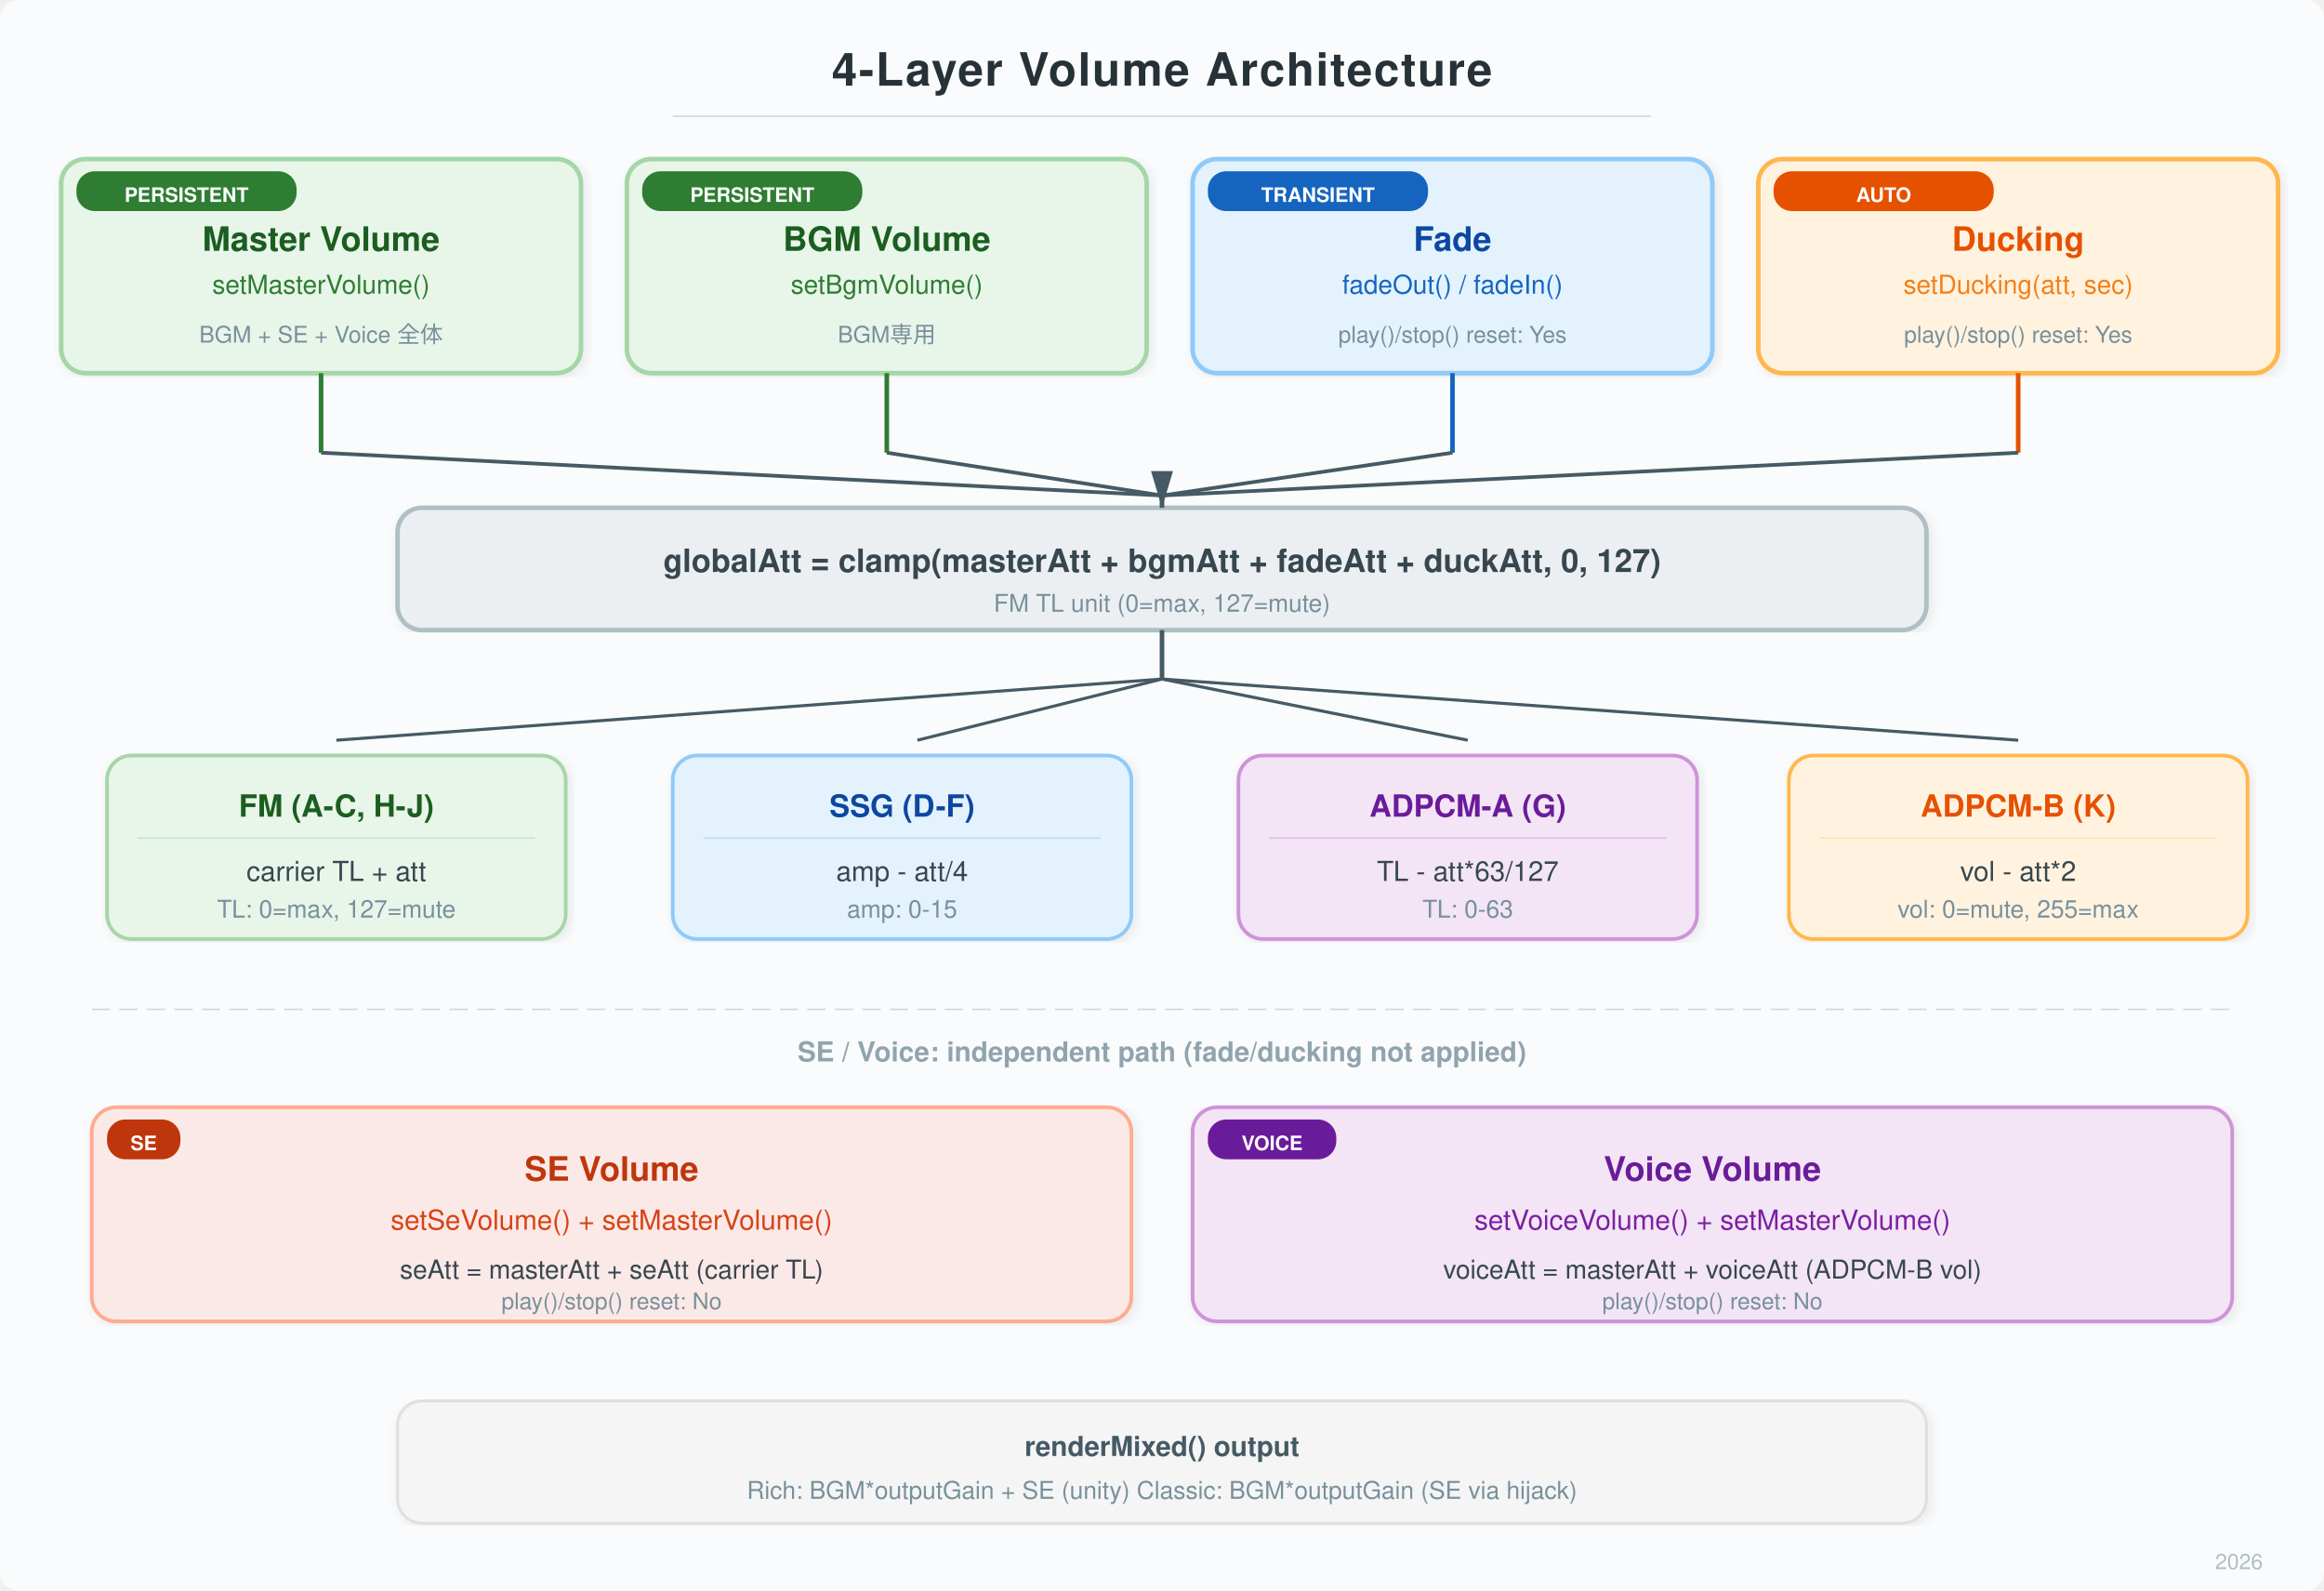
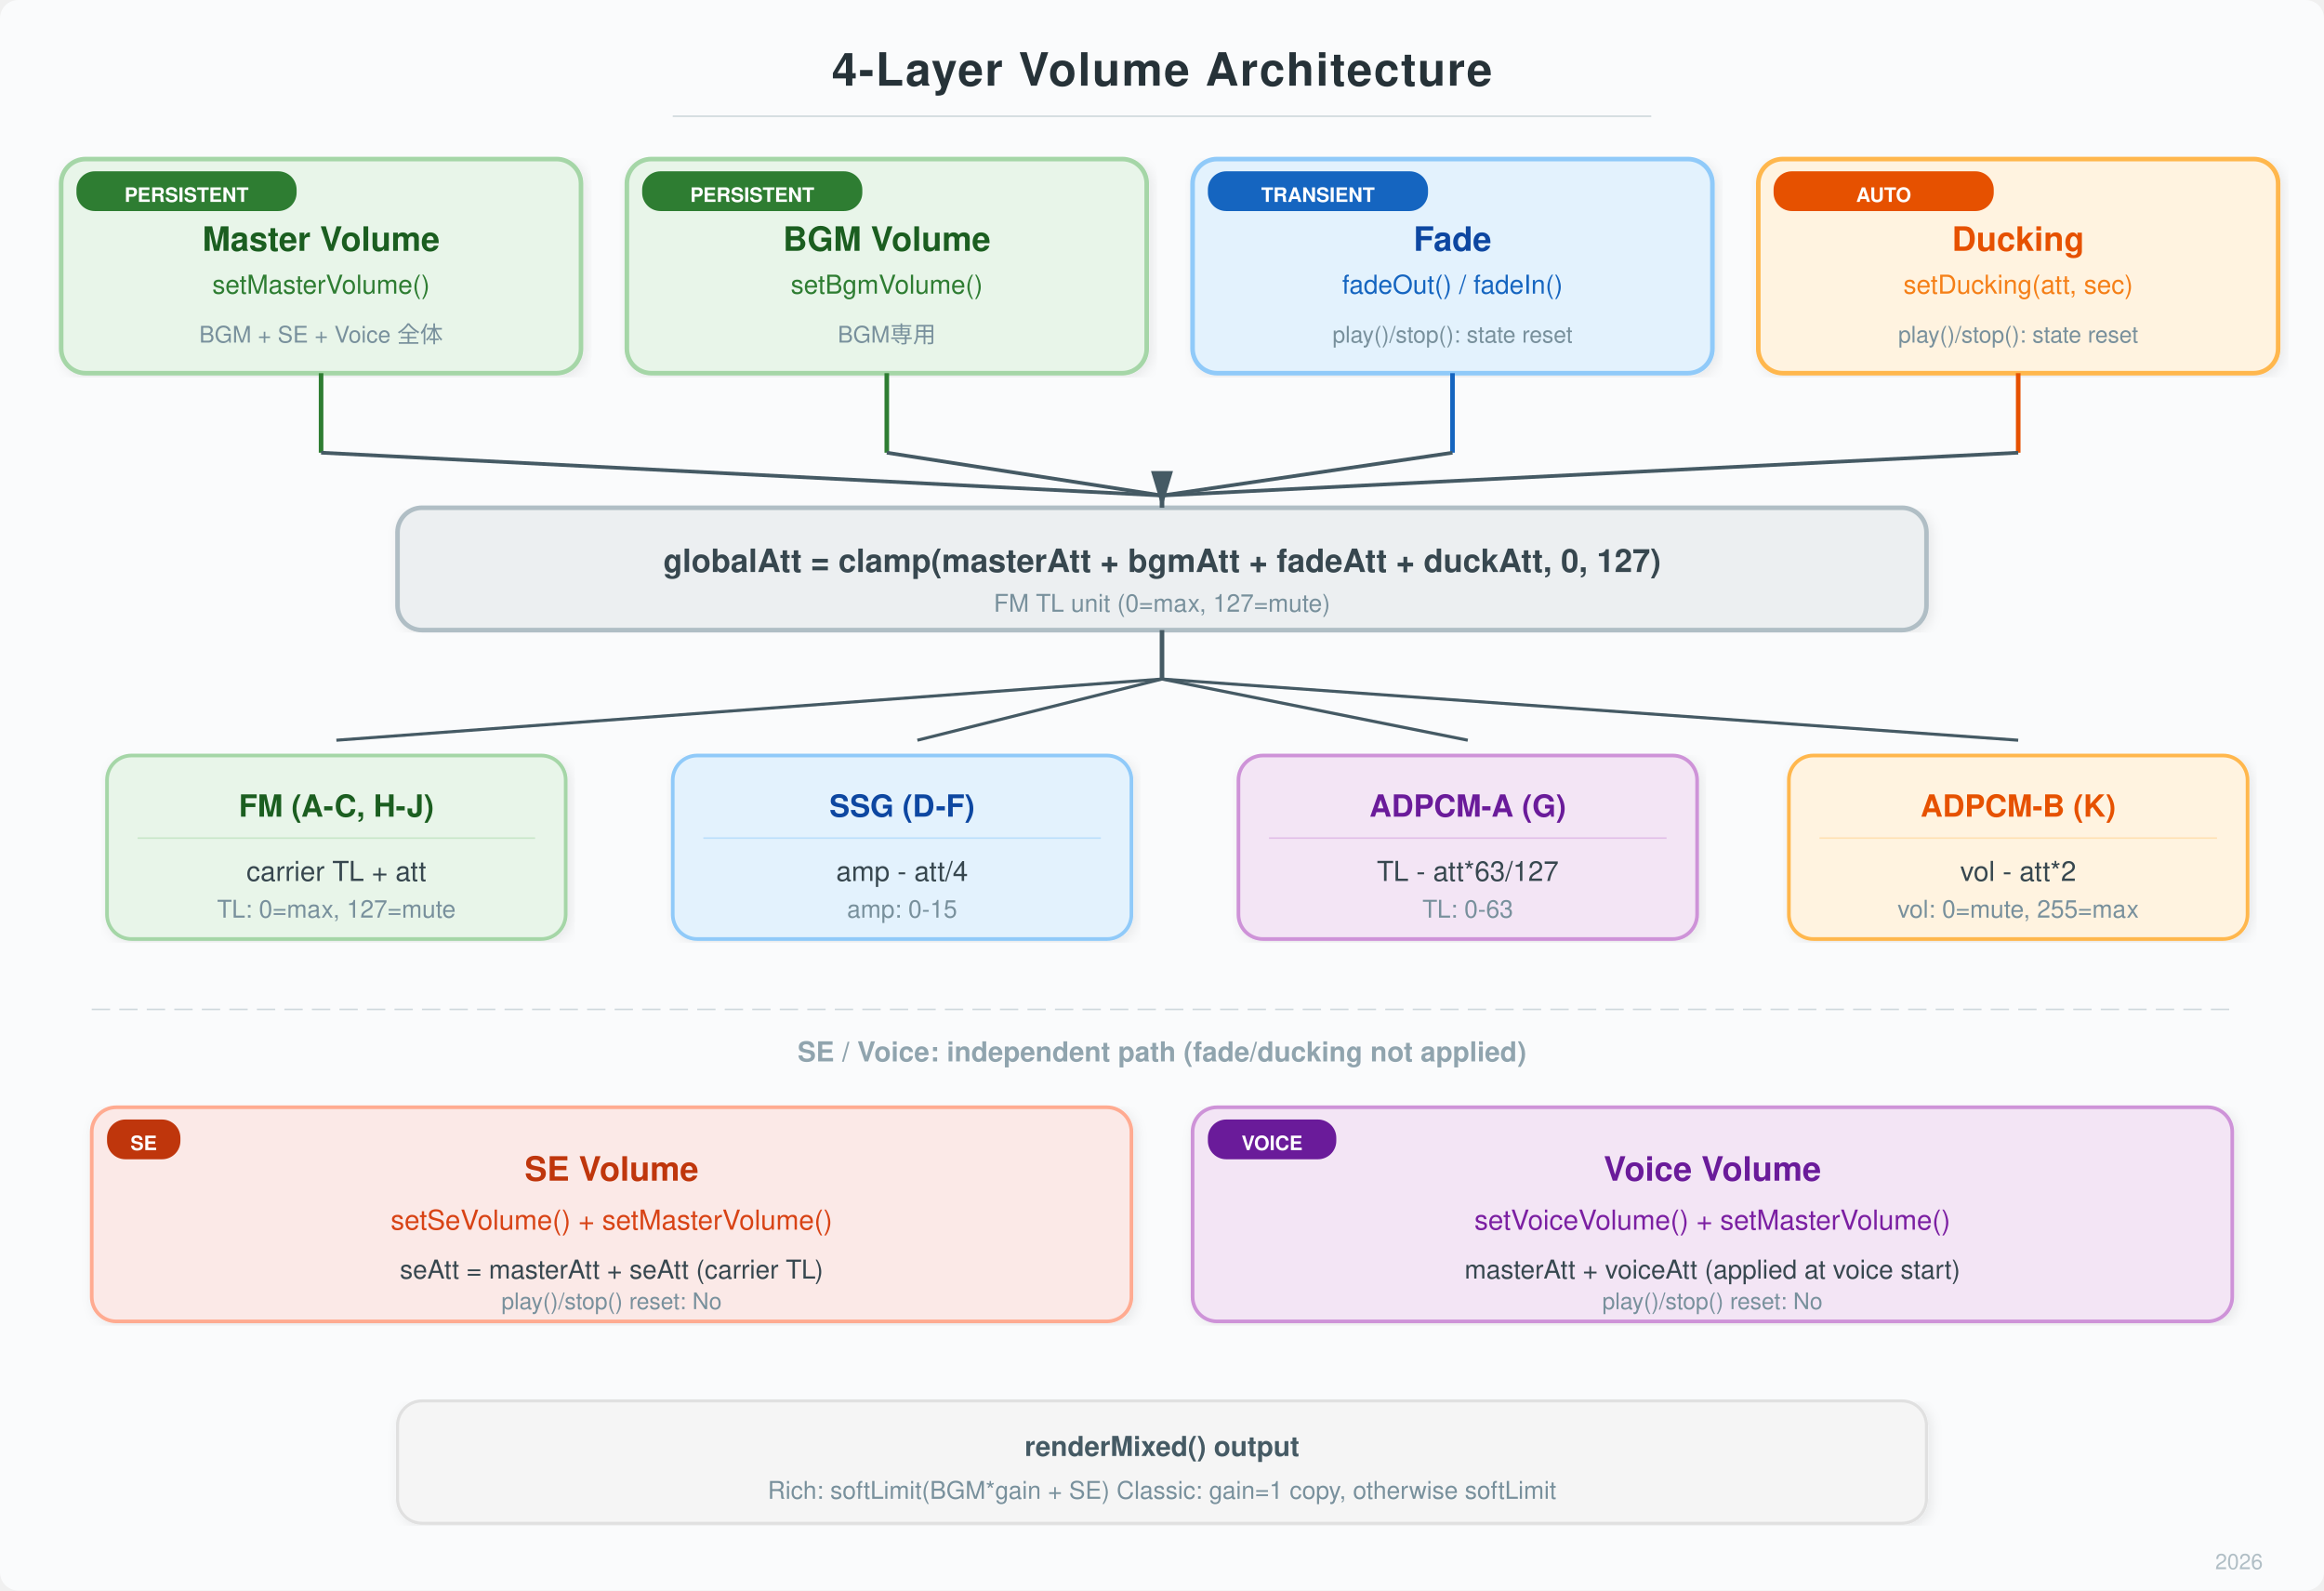
<svg xmlns="http://www.w3.org/2000/svg" viewBox="0 0 760 520" font-family="'Helvetica Neue', Helvetica, Arial, sans-serif">
  <defs>
    <filter id="shadow" x="-2%" y="-2%" width="104%" height="104%">
      <feDropShadow dx="1" dy="1" stdDeviation="2" flood-opacity="0.08" />
    </filter>
    <marker id="arr-d" viewBox="0 0 10 6" refX="10" refY="3" markerWidth="8" markerHeight="5" orient="auto-start-reverse">
      <path d="M0,0 L10,3 L0,6 Z" fill="#455A64" />
    </marker>
  </defs>
  <rect width="760" height="520" fill="#FAFBFC" rx="6" />
  <text x="380" y="28" text-anchor="middle" font-size="15" font-weight="600" fill="#263238" letter-spacing="0.5">4-Layer Volume Architecture</text>
  <line x1="220" y1="38" x2="540" y2="38" stroke="#CFD8DC" stroke-width="0.5" />
  <g filter="url(#shadow)">
    <rect x="20" y="52" width="170" height="70" rx="8" fill="#E8F5E9" stroke="#A5D6A7" stroke-width="1.5" />
  </g>
  <rect x="25" y="56" width="72" height="13" rx="6" fill="#2E7D32" />
  <text x="61" y="66" text-anchor="middle" font-size="6.5" font-weight="600" fill="#FFF">PERSISTENT</text>
  <text x="105" y="82" text-anchor="middle" font-size="11" font-weight="700" fill="#1B5E20">Master Volume</text>
  <text x="105" y="96" text-anchor="middle" font-size="8.5" fill="#2E7D32">setMasterVolume()</text>
  <text x="105" y="112" text-anchor="middle" font-size="7.5" fill="#78909C">BGM + SE + Voice 全体</text>
  <g filter="url(#shadow)">
    <rect x="205" y="52" width="170" height="70" rx="8" fill="#E8F5E9" stroke="#A5D6A7" stroke-width="1.5" />
  </g>
  <rect x="210" y="56" width="72" height="13" rx="6" fill="#2E7D32" />
  <text x="246" y="66" text-anchor="middle" font-size="6.5" font-weight="600" fill="#FFF">PERSISTENT</text>
  <text x="290" y="82" text-anchor="middle" font-size="11" font-weight="700" fill="#1B5E20">BGM Volume</text>
  <text x="290" y="96" text-anchor="middle" font-size="8.5" fill="#2E7D32">setBgmVolume()</text>
  <text x="290" y="112" text-anchor="middle" font-size="7.5" fill="#78909C">BGM専用</text>
  <g filter="url(#shadow)">
    <rect x="390" y="52" width="170" height="70" rx="8" fill="#E3F2FD" stroke="#90CAF9" stroke-width="1.5" />
  </g>
  <rect x="395" y="56" width="72" height="13" rx="6" fill="#1565C0" />
  <text x="431" y="66" text-anchor="middle" font-size="6.5" font-weight="600" fill="#FFF">TRANSIENT</text>
  <text x="475" y="82" text-anchor="middle" font-size="11" font-weight="700" fill="#0D47A1">Fade</text>
  <text x="475" y="96" text-anchor="middle" font-size="8.5" fill="#1565C0">fadeOut() / fadeIn()</text>
-   <text x="475" y="112" text-anchor="middle" font-size="7.5" fill="#78909C">play()/stop() reset: Yes</text>
+   <text x="475" y="112" text-anchor="middle" font-size="7.5" fill="#78909C">play()/stop(): state reset</text>
  <g filter="url(#shadow)">
    <rect x="575" y="52" width="170" height="70" rx="8" fill="#FFF3E0" stroke="#FFB74D" stroke-width="1.5" />
  </g>
  <rect x="580" y="56" width="72" height="13" rx="6" fill="#E65100" />
  <text x="616" y="66" text-anchor="middle" font-size="6.5" font-weight="600" fill="#FFF">AUTO</text>
  <text x="660" y="82" text-anchor="middle" font-size="11" font-weight="700" fill="#E65100">Ducking</text>
  <text x="660" y="96" text-anchor="middle" font-size="8.5" fill="#F57F17">setDucking(att, sec)</text>
-   <text x="660" y="112" text-anchor="middle" font-size="7.5" fill="#78909C">play()/stop() reset: Yes</text>
+   <text x="660" y="112" text-anchor="middle" font-size="7.5" fill="#78909C">play()/stop(): state reset</text>
  <line x1="105" y1="122" x2="105" y2="148" stroke="#2E7D32" stroke-width="1.5" />
  <line x1="290" y1="122" x2="290" y2="148" stroke="#2E7D32" stroke-width="1.5" />
  <line x1="475" y1="122" x2="475" y2="148" stroke="#1565C0" stroke-width="1.5" />
  <line x1="660" y1="122" x2="660" y2="148" stroke="#E65100" stroke-width="1.5" />
  <line x1="105" y1="148" x2="380" y2="162" stroke="#455A64" stroke-width="1.2" />
  <line x1="290" y1="148" x2="380" y2="162" stroke="#455A64" stroke-width="1.2" />
  <line x1="475" y1="148" x2="380" y2="162" stroke="#455A64" stroke-width="1.2" />
  <line x1="660" y1="148" x2="380" y2="162" stroke="#455A64" stroke-width="1.2" />
  <g filter="url(#shadow)">
    <rect x="130" y="166" width="500" height="40" rx="8" fill="#ECEFF1" stroke="#B0BEC5" stroke-width="1.5" />
  </g>
  <text x="380" y="187" text-anchor="middle" font-size="10.5" font-weight="700" fill="#37474F">globalAtt = clamp(masterAtt + bgmAtt + fadeAtt + duckAtt, 0, 127)</text>
  <text x="380" y="200" text-anchor="middle" font-size="8" fill="#78909C">FM TL unit (0=max, 127=mute)</text>
  <line x1="380" y1="162" x2="380" y2="166" stroke="#455A64" stroke-width="1.5" marker-end="url(#arr-d)" />
  <line x1="380" y1="206" x2="380" y2="222" stroke="#455A64" stroke-width="1.5" />
  <line x1="380" y1="222" x2="110" y2="242" stroke="#455A64" stroke-width="1" />
  <line x1="380" y1="222" x2="300" y2="242" stroke="#455A64" stroke-width="1" />
  <line x1="380" y1="222" x2="480" y2="242" stroke="#455A64" stroke-width="1" />
  <line x1="380" y1="222" x2="660" y2="242" stroke="#455A64" stroke-width="1" />
  <g filter="url(#shadow)">
    <rect x="35" y="247" width="150" height="60" rx="8" fill="#E8F5E9" stroke="#A5D6A7" stroke-width="1.2" />
  </g>
  <text x="110" y="267" text-anchor="middle" font-size="10" font-weight="600" fill="#1B5E20">FM (A-C, H-J)</text>
  <line x1="45" y1="274" x2="175" y2="274" stroke="#C8E6C9" stroke-width="0.5" />
  <text x="110" y="288" text-anchor="middle" font-size="9" fill="#37474F">carrier TL + att</text>
  <text x="110" y="300" text-anchor="middle" font-size="8" fill="#78909C">TL: 0=max, 127=mute</text>
  <g filter="url(#shadow)">
    <rect x="220" y="247" width="150" height="60" rx="8" fill="#E3F2FD" stroke="#90CAF9" stroke-width="1.2" />
  </g>
  <text x="295" y="267" text-anchor="middle" font-size="10" font-weight="600" fill="#0D47A1">SSG (D-F)</text>
  <line x1="230" y1="274" x2="360" y2="274" stroke="#BBDEFB" stroke-width="0.5" />
  <text x="295" y="288" text-anchor="middle" font-size="9" fill="#37474F">amp - att/4</text>
  <text x="295" y="300" text-anchor="middle" font-size="8" fill="#78909C">amp: 0-15</text>
  <g filter="url(#shadow)">
    <rect x="405" y="247" width="150" height="60" rx="8" fill="#F3E5F5" stroke="#CE93D8" stroke-width="1.2" />
  </g>
  <text x="480" y="267" text-anchor="middle" font-size="10" font-weight="600" fill="#6A1B9A">ADPCM-A (G)</text>
  <line x1="415" y1="274" x2="545" y2="274" stroke="#E1BEE7" stroke-width="0.5" />
  <text x="480" y="288" text-anchor="middle" font-size="9" fill="#37474F">TL - att*63/127</text>
  <text x="480" y="300" text-anchor="middle" font-size="8" fill="#78909C">TL: 0-63</text>
  <g filter="url(#shadow)">
    <rect x="585" y="247" width="150" height="60" rx="8" fill="#FFF3E0" stroke="#FFB74D" stroke-width="1.2" />
  </g>
  <text x="660" y="267" text-anchor="middle" font-size="10" font-weight="600" fill="#E65100">ADPCM-B (K)</text>
  <line x1="595" y1="274" x2="725" y2="274" stroke="#FFE0B2" stroke-width="0.5" />
  <text x="660" y="288" text-anchor="middle" font-size="9" fill="#37474F">vol - att*2</text>
  <text x="660" y="300" text-anchor="middle" font-size="8" fill="#78909C">vol: 0=mute, 255=max</text>
  <line x1="30" y1="330" x2="730" y2="330" stroke="#CFD8DC" stroke-width="0.5" stroke-dasharray="6,3" />
  <text x="380" y="347" text-anchor="middle" font-size="9" font-weight="600" fill="#90A4AE">SE / Voice: independent path (fade/ducking not applied)</text>
  <g filter="url(#shadow)">
    <rect x="30" y="362" width="340" height="70" rx="8" fill="#FBE9E7" stroke="#FFAB91" stroke-width="1.2" />
  </g>
  <rect x="35" y="366" width="24" height="13" rx="6" fill="#BF360C" />
  <text x="47" y="376" text-anchor="middle" font-size="6.5" font-weight="600" fill="#FFF">SE</text>
  <text x="200" y="386" text-anchor="middle" font-size="11" font-weight="700" fill="#BF360C">SE Volume</text>
  <text x="200" y="402" text-anchor="middle" font-size="9" fill="#D84315">setSeVolume() + setMasterVolume()</text>
  <text x="200" y="418" text-anchor="middle" font-size="8.5" fill="#37474F">seAtt = masterAtt + seAtt    (carrier TL)</text>
  <text x="200" y="428" text-anchor="middle" font-size="7.5" fill="#78909C">play()/stop() reset: No</text>
  <g filter="url(#shadow)">
    <rect x="390" y="362" width="340" height="70" rx="8" fill="#F3E5F5" stroke="#CE93D8" stroke-width="1.2" />
  </g>
  <rect x="395" y="366" width="42" height="13" rx="6" fill="#6A1B9A" />
  <text x="416" y="376" text-anchor="middle" font-size="6.5" font-weight="600" fill="#FFF">VOICE</text>
  <text x="560" y="386" text-anchor="middle" font-size="11" font-weight="700" fill="#6A1B9A">Voice Volume</text>
  <text x="560" y="402" text-anchor="middle" font-size="9" fill="#7B1FA2">setVoiceVolume() + setMasterVolume()</text>
-   <text x="560" y="418" text-anchor="middle" font-size="8.5" fill="#37474F">voiceAtt = masterAtt + voiceAtt    (ADPCM-B vol)</text>
+   <text x="560" y="418" text-anchor="middle" font-size="8.5" fill="#37474F">masterAtt + voiceAtt (applied at voice start)</text>
  <text x="560" y="428" text-anchor="middle" font-size="7.5" fill="#78909C">play()/stop() reset: No</text>
  <g filter="url(#shadow)">
    <rect x="130" y="458" width="500" height="40" rx="8" fill="#F5F5F5" stroke="#E0E0E0" stroke-width="1" />
  </g>
  <text x="380" y="476" text-anchor="middle" font-size="9" font-weight="600" fill="#455A64">renderMixed() output</text>
-   <text x="380" y="490" text-anchor="middle" font-size="8" fill="#78909C">Rich: BGM*outputGain + SE (unity)    Classic: BGM*outputGain (SE via hijack)</text>
+   <text x="380" y="490" text-anchor="middle" font-size="8" fill="#78909C">Rich: softLimit(BGM*gain + SE)    Classic: gain=1 copy, otherwise softLimit</text>
  <text x="740" y="513" text-anchor="end" font-size="7" fill="#B0BEC5">2026</text>
</svg>
